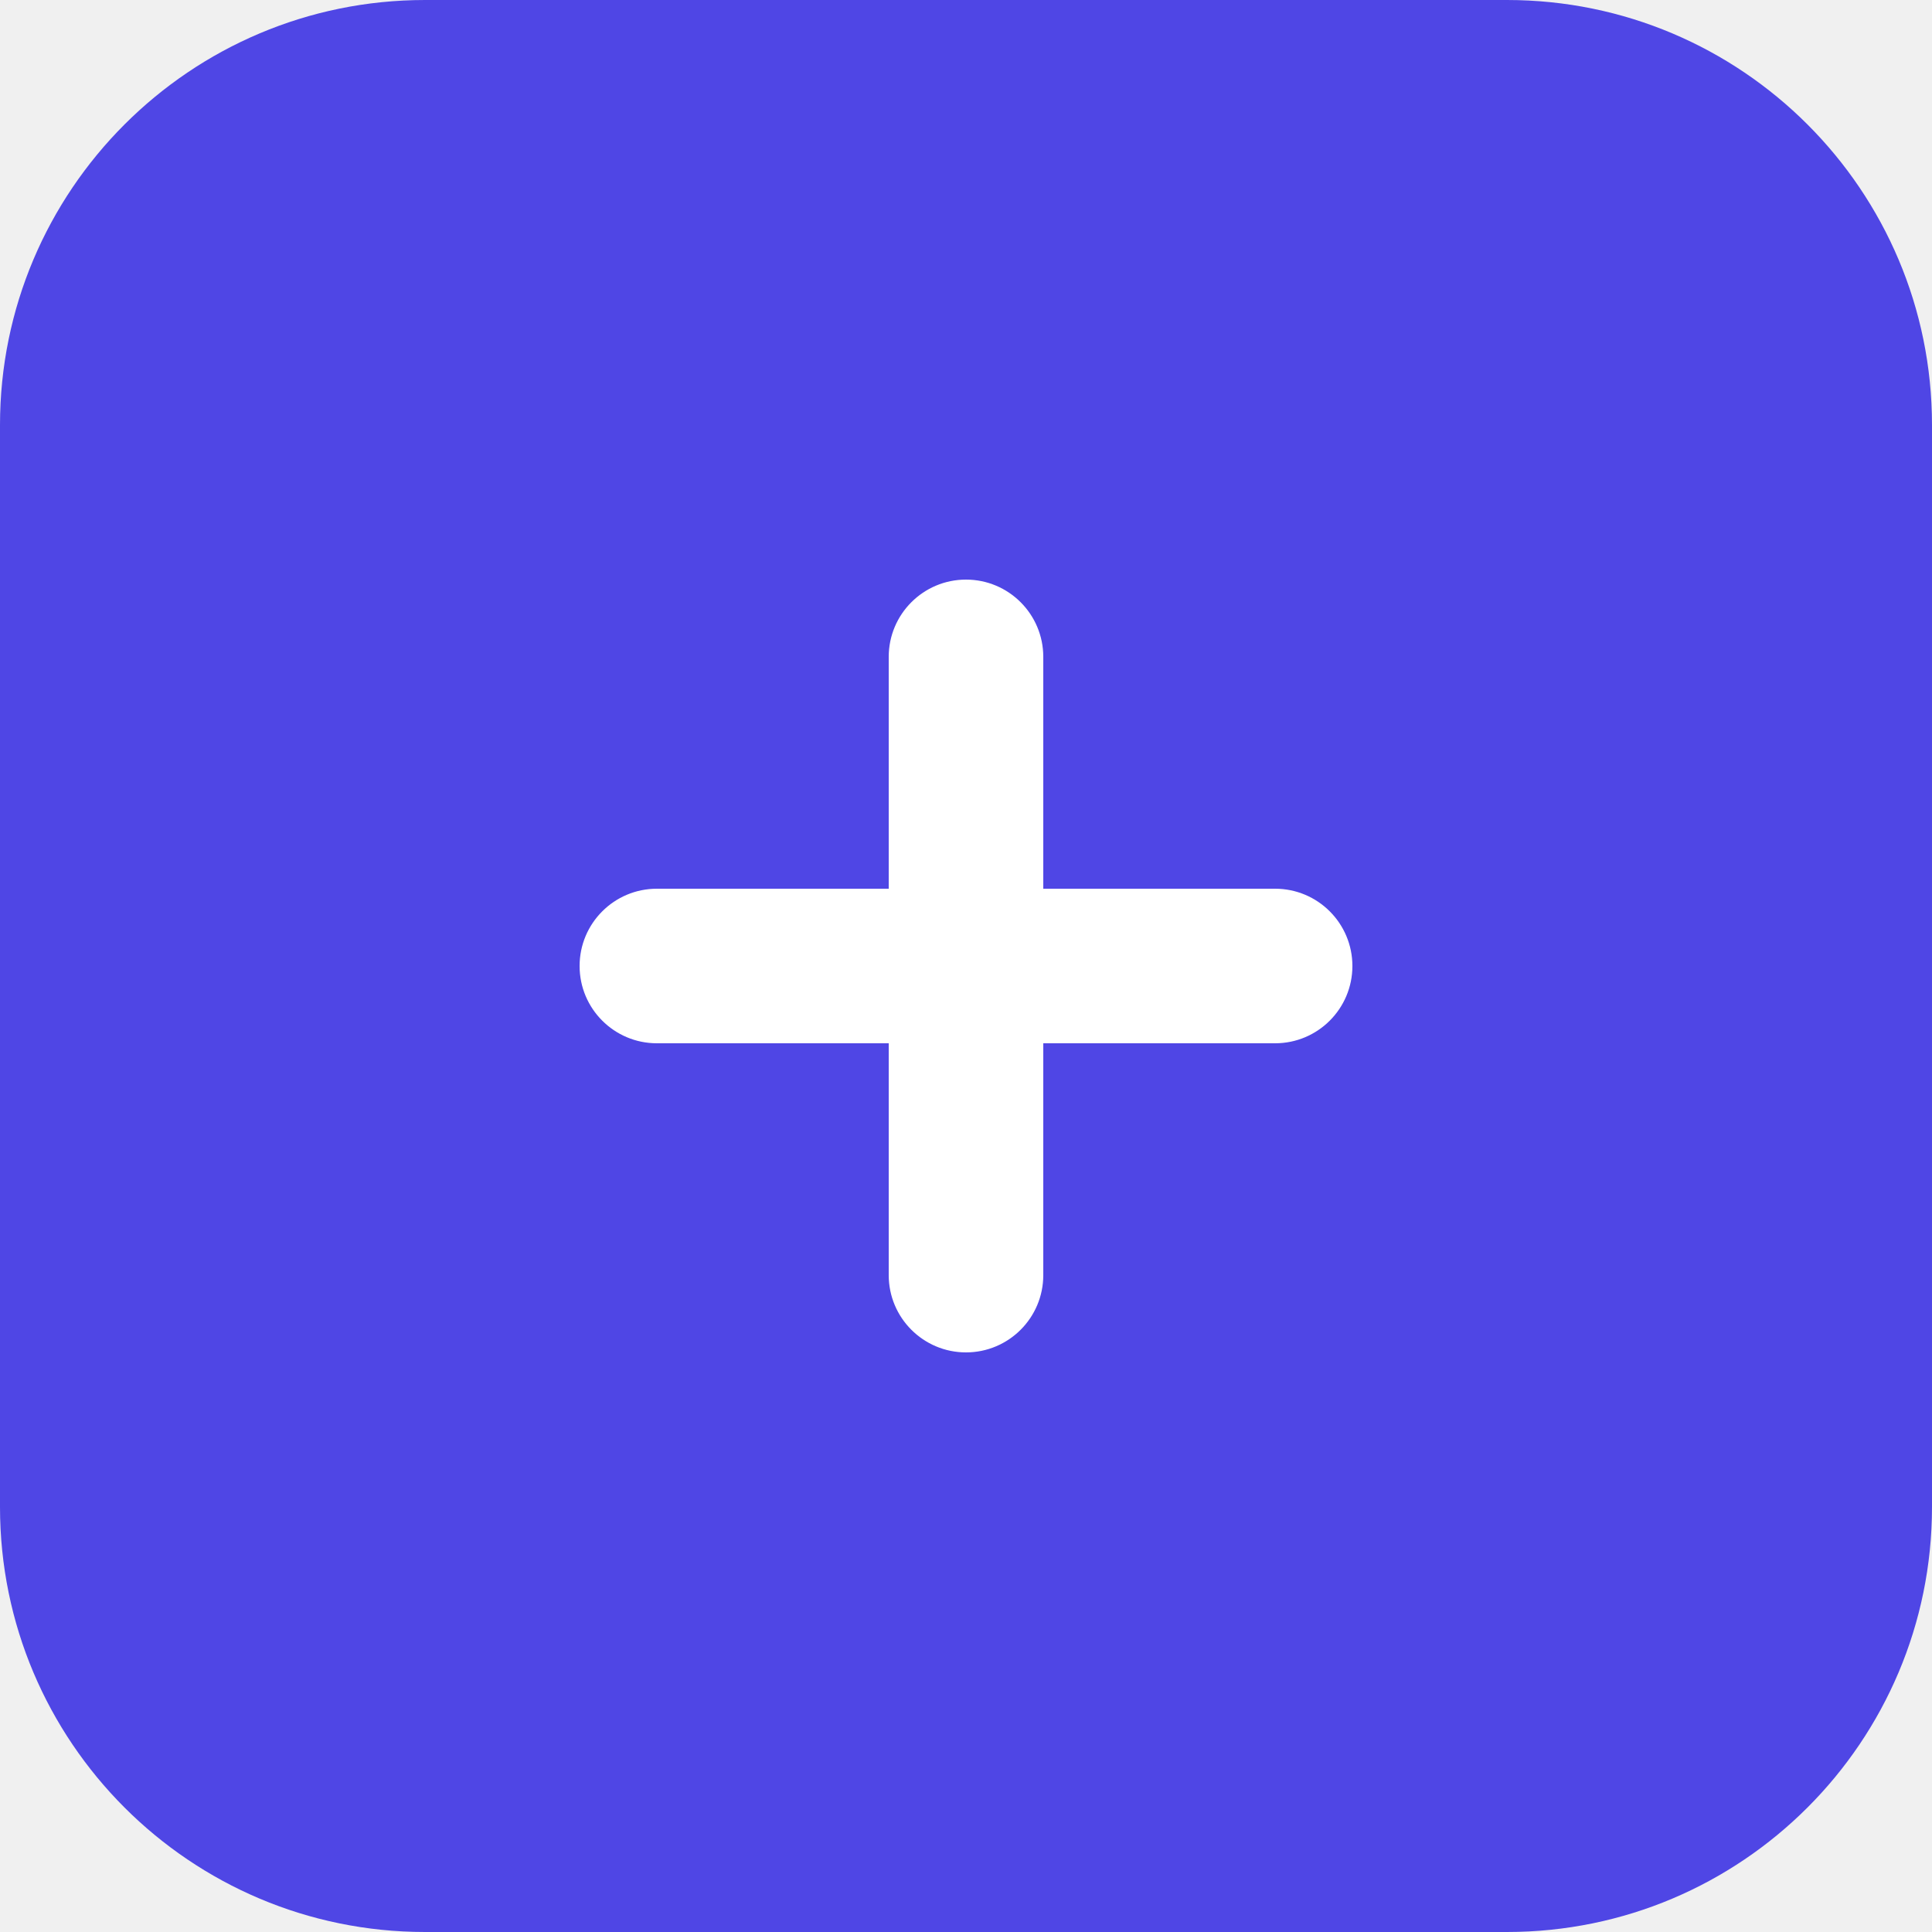
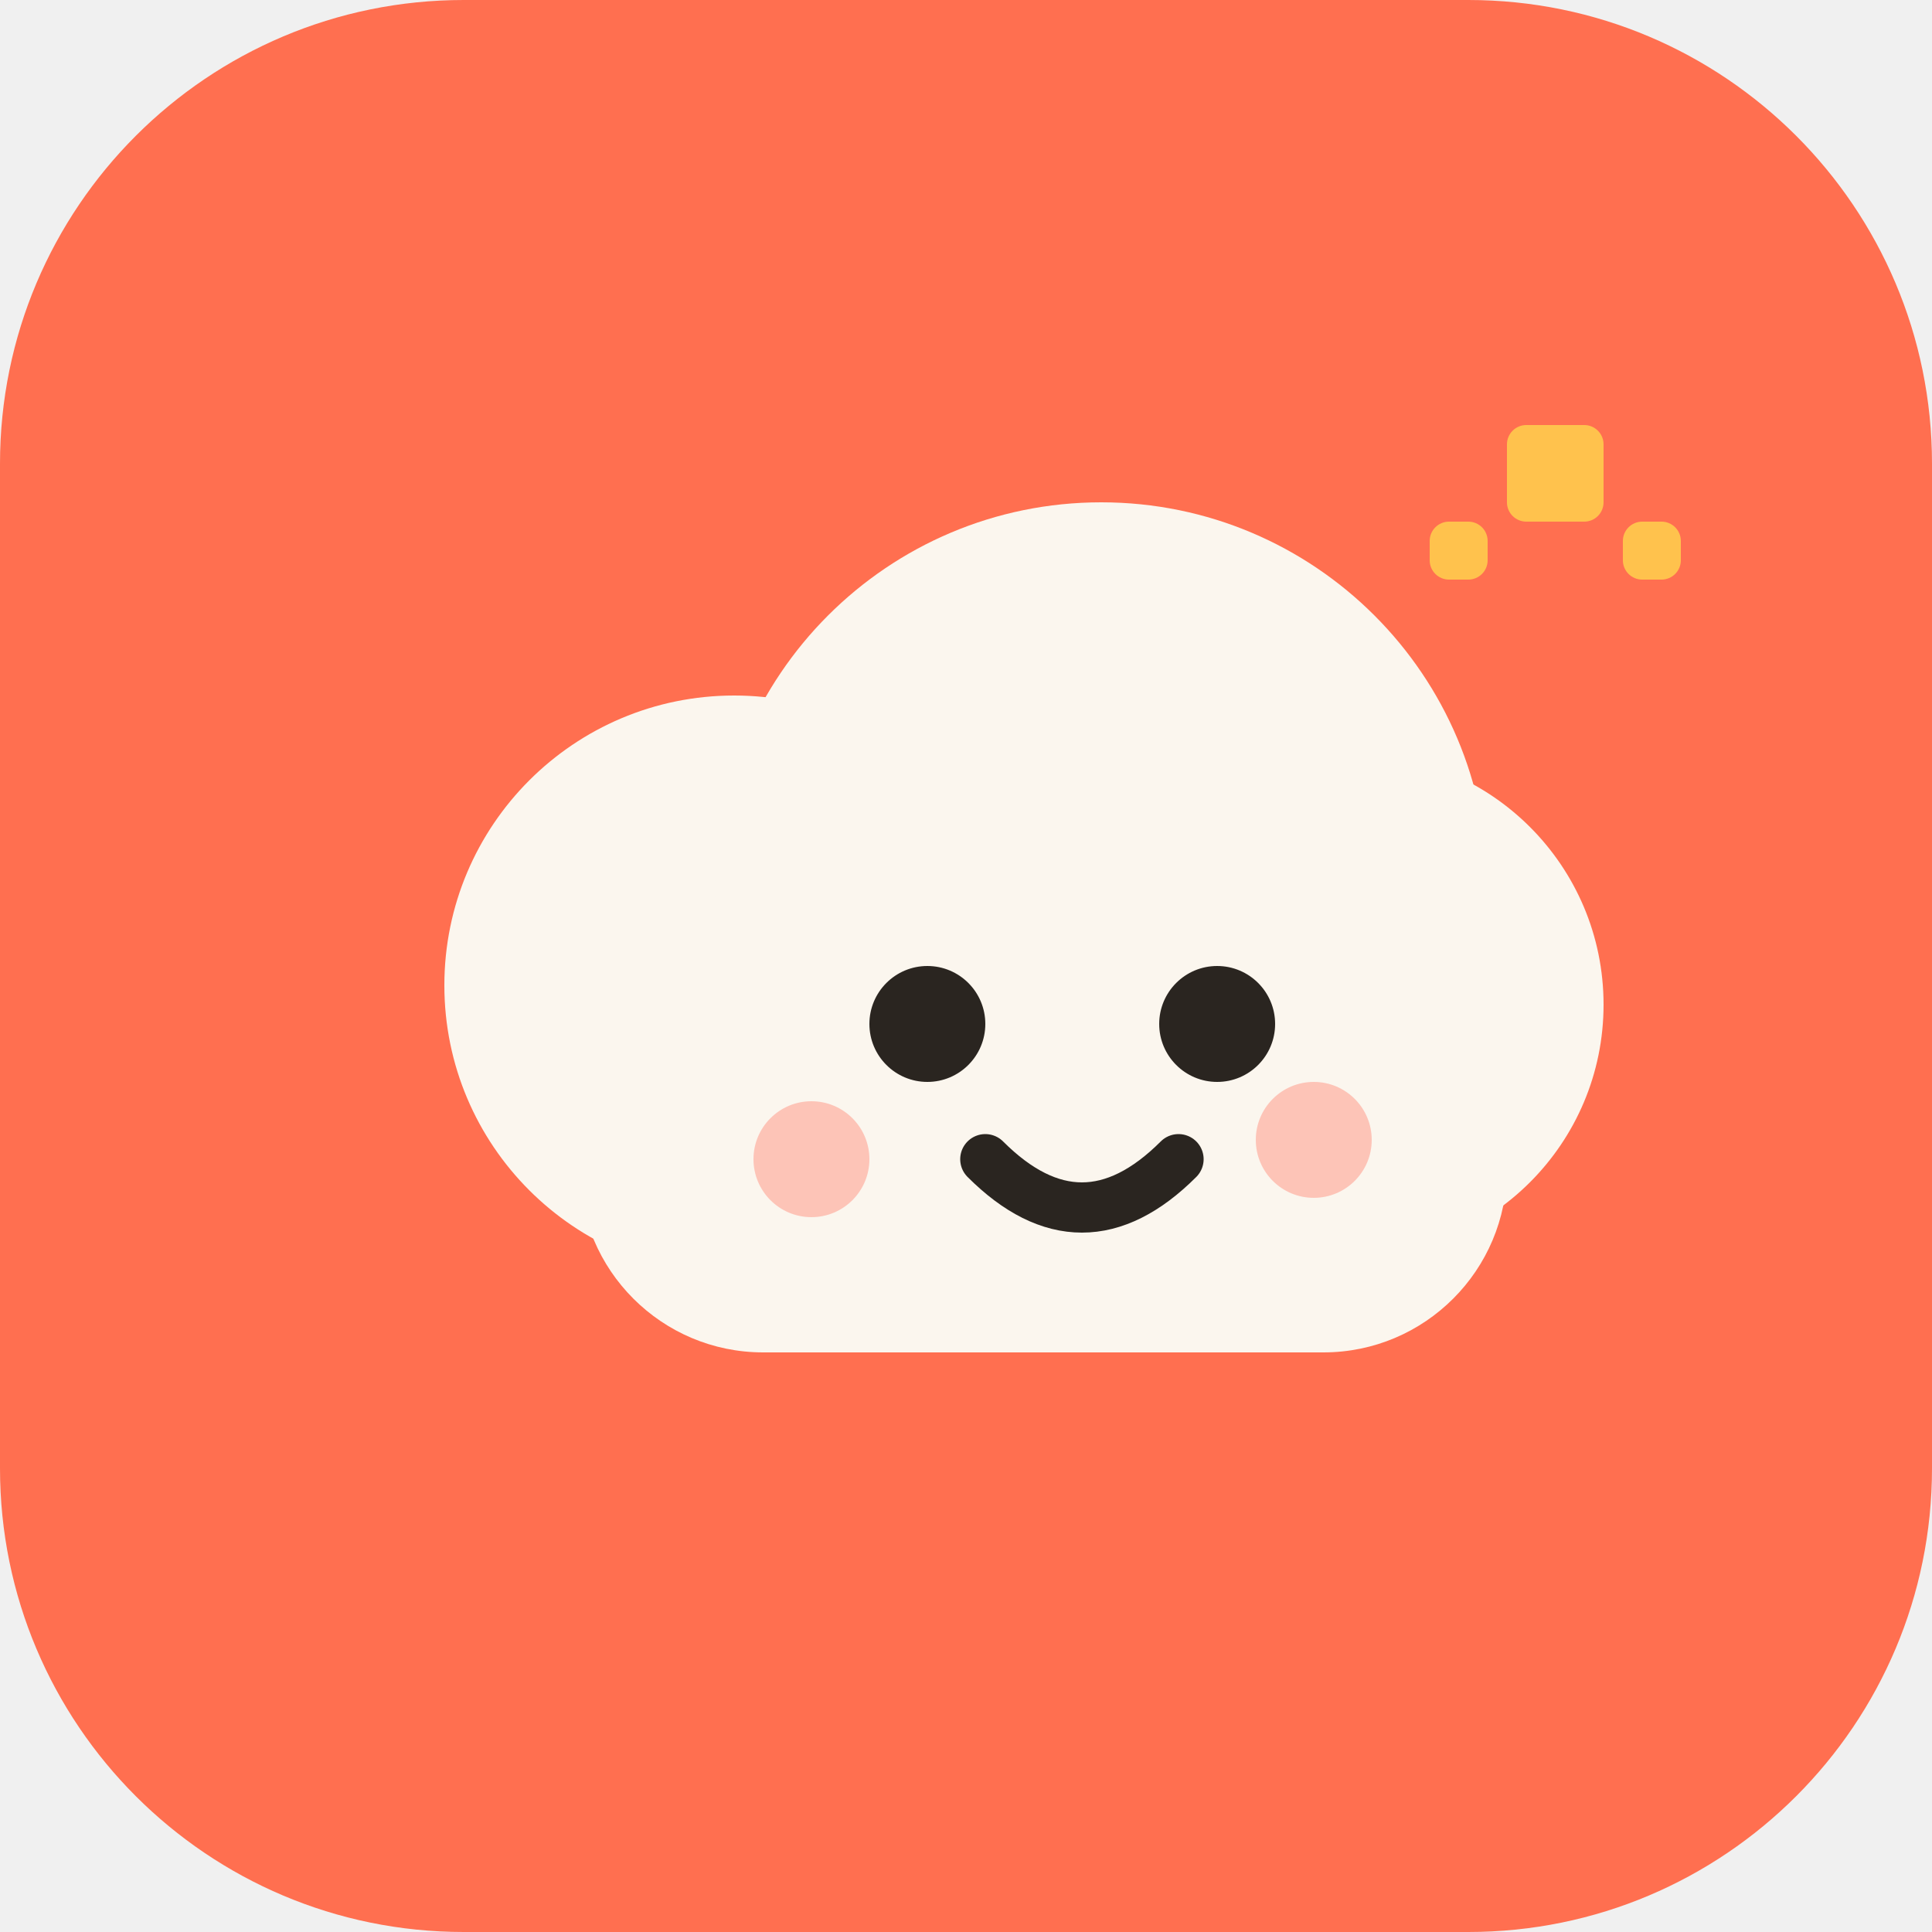
<svg xmlns="http://www.w3.org/2000/svg" viewBox="0 0 100 100">
-   <rect width="100" height="100" rx="22" fill="#4f46e5" />
-   <rect x="30" y="46" width="40" height="8" rx="4" fill="#ffffff" />
-   <rect x="46" y="30" width="8" height="40" rx="4" fill="#ffffff" />
+   <rect width="100" height="100" rx="24" fill="#FF6F50" />
+   <g fill="#FBF6EE">
+     <circle cx="38" cy="51" r="15" />
+     <circle cx="57" cy="46" r="20" />
+     <circle cx="70" cy="52" r="13" />
+     <rect x="30" y="51" width="48" height="19" rx="9.5" />
+   </g>
+   <circle cx="42" cy="60" r="3" fill="#FF9A8B" opacity=".55" />
+   <circle cx="68" cy="59" r="3" fill="#FF9A8B" opacity=".55" />
+   <g fill="#2A2520">
+     <circle cx="48" cy="53" r="3" />
+     <circle cx="63" cy="53" r="3" />
+   </g>
+   <path d="M51 60 q5 5 10 0" stroke="#2A2520" stroke-width="2.6" fill="none" stroke-linecap="round" />
+   <g fill="#FFC24D">
+     <rect x="78" y="22" width="5" height="5" rx="1" />
+     <rect x="74" y="27" width="3" height="3" rx="1" />
+     <rect x="84" y="27" width="3" height="3" rx="1" />
+   </g>
</svg>
